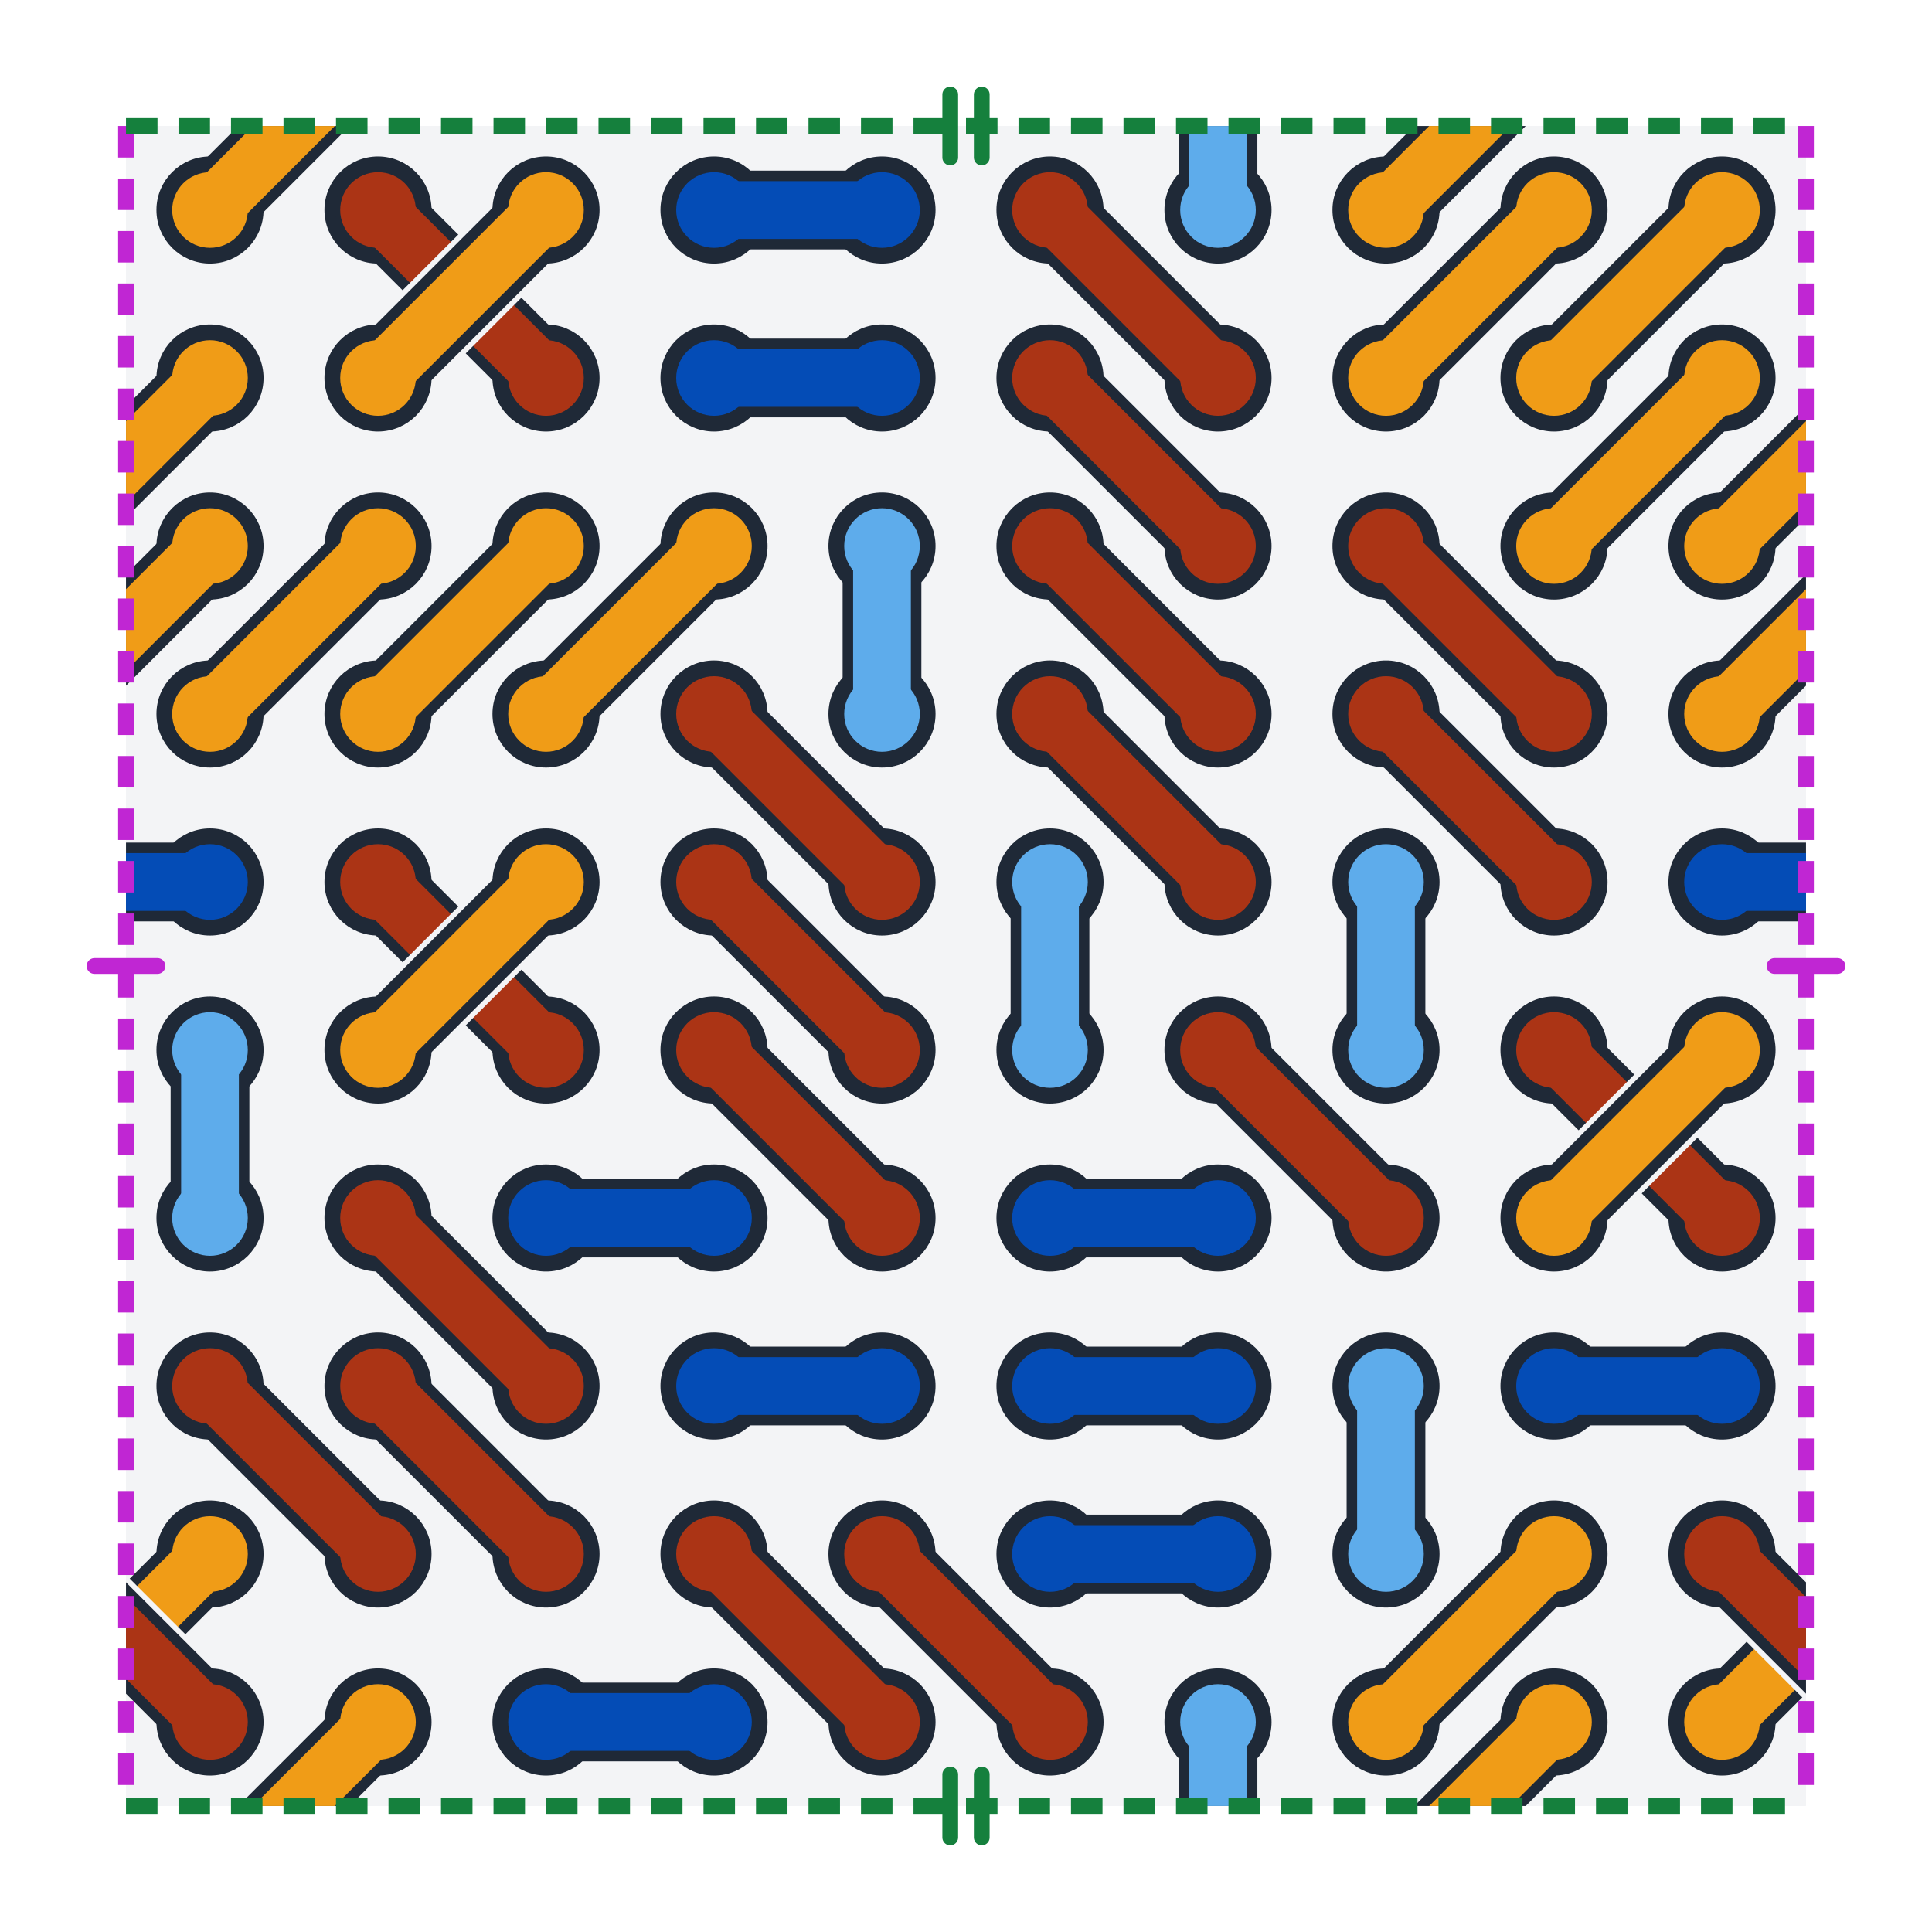
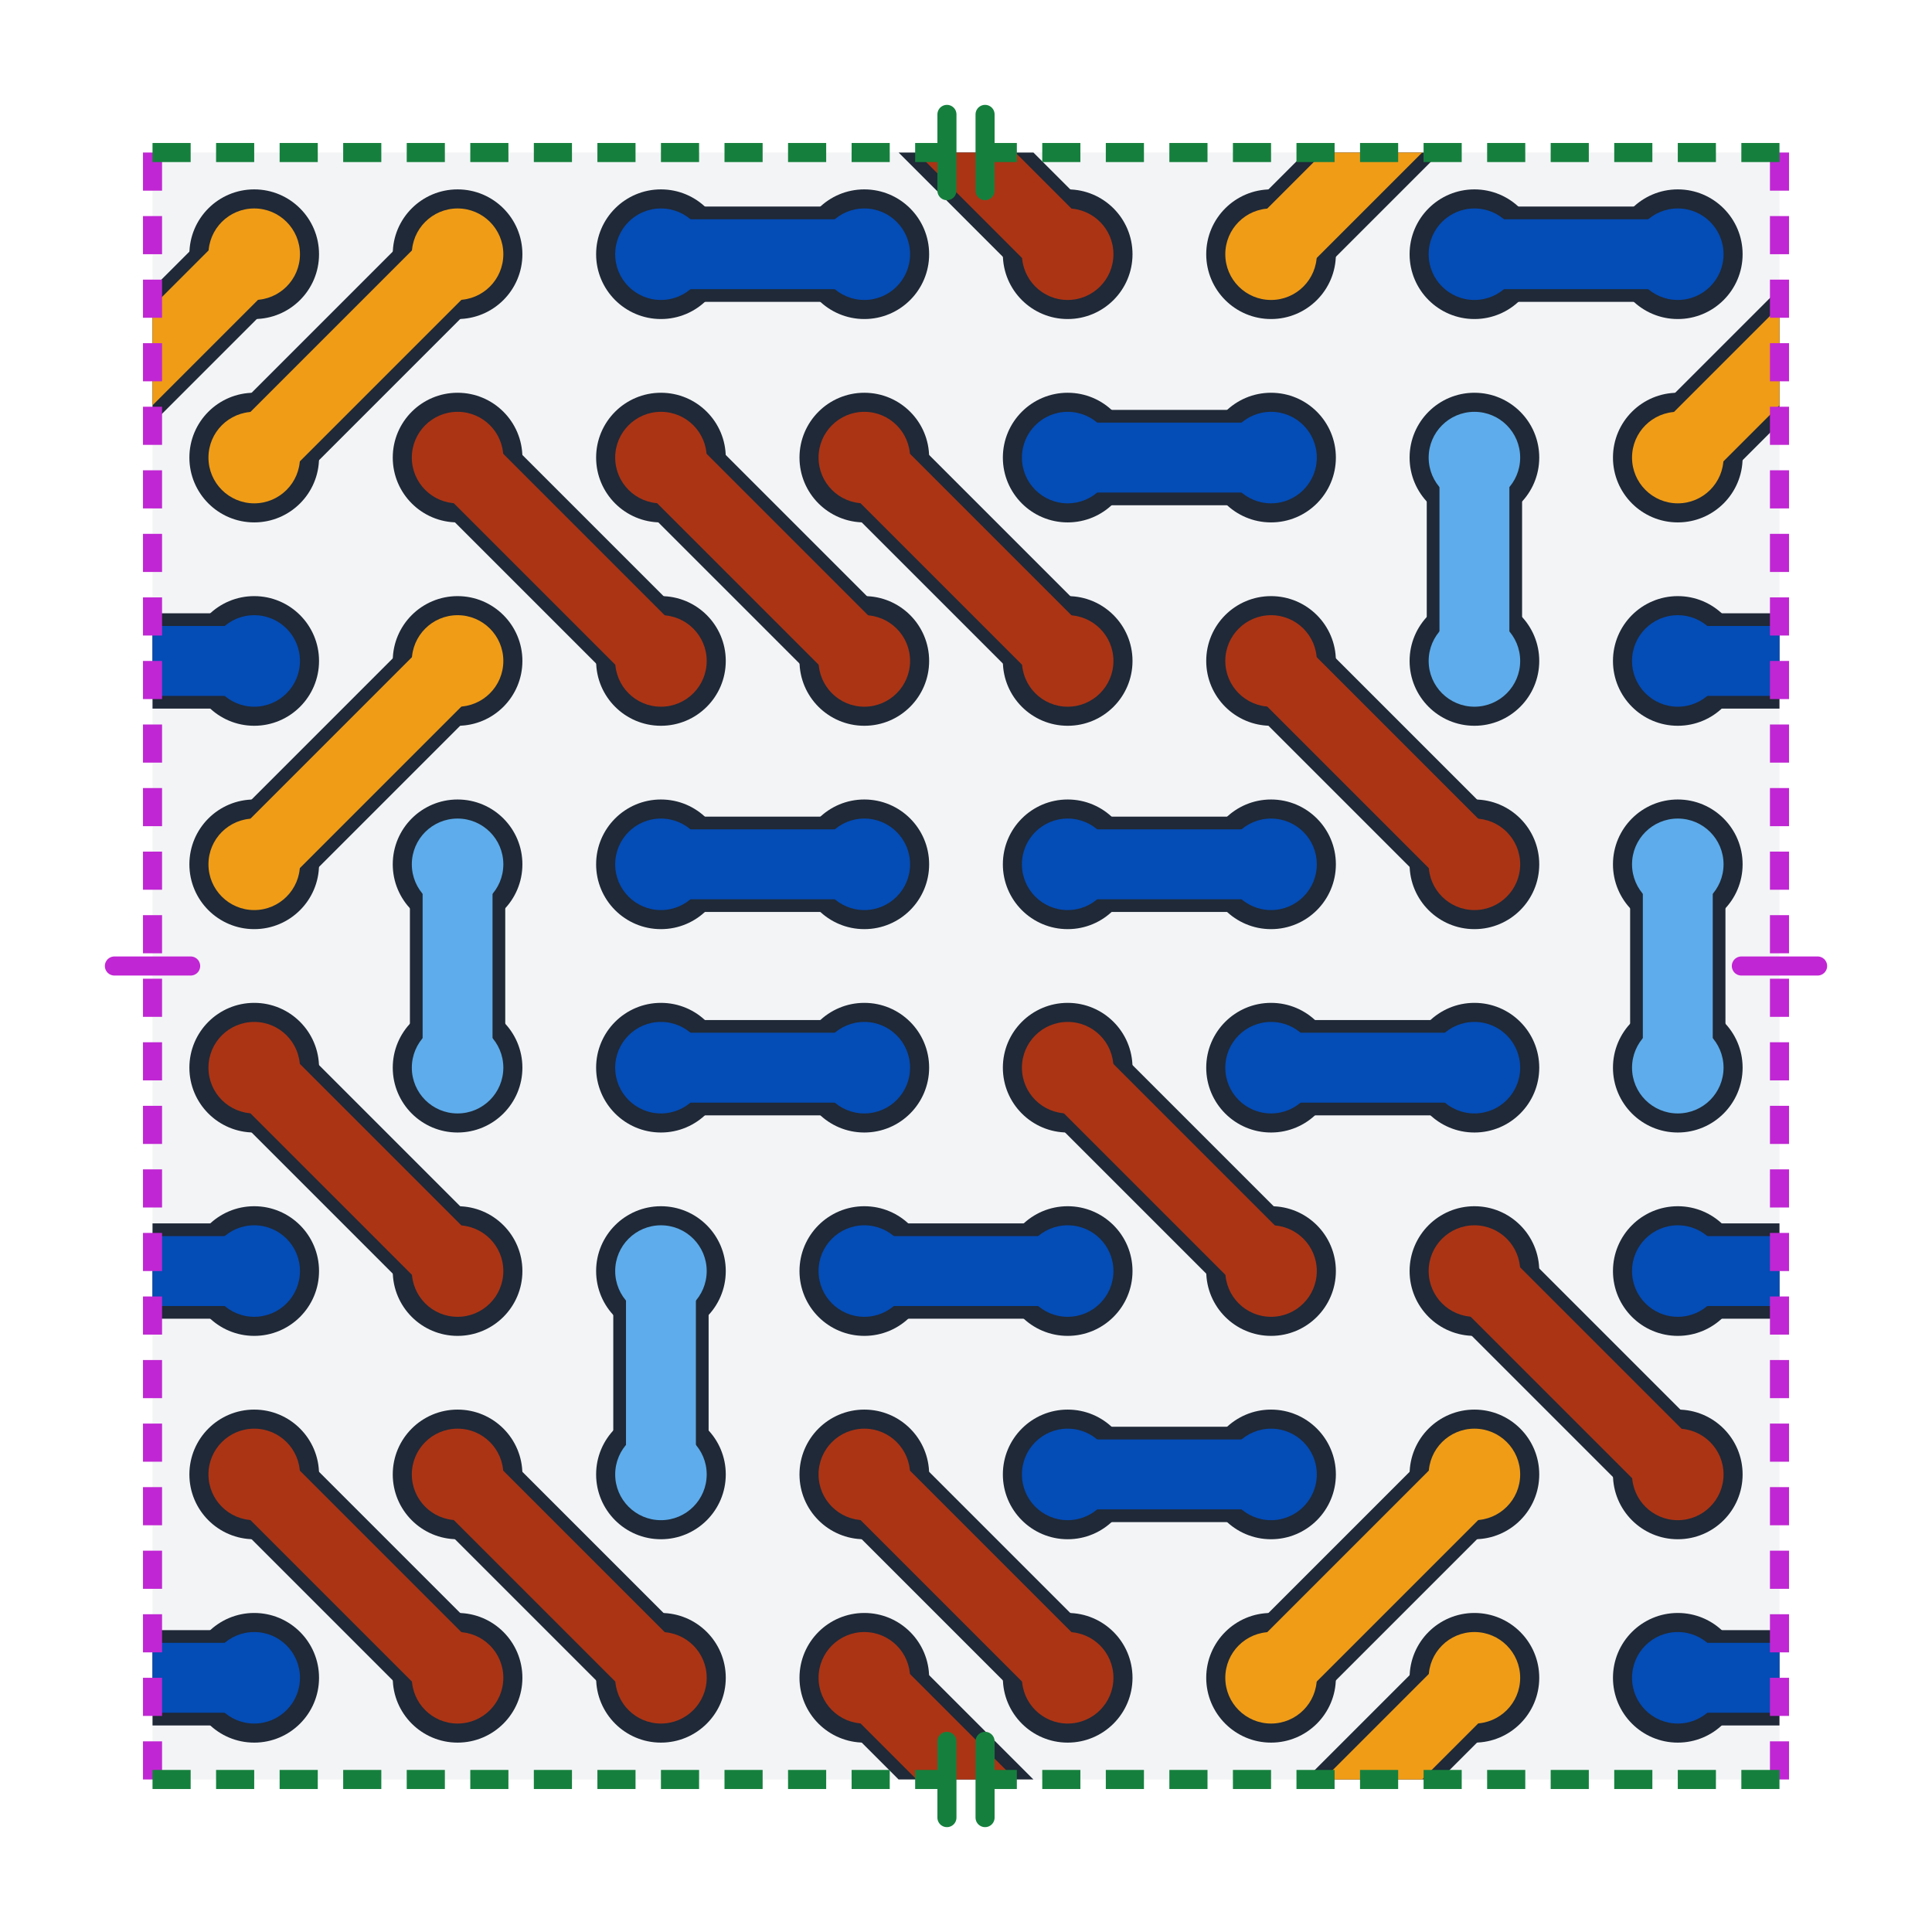
- <svg xmlns="http://www.w3.org/2000/svg" class="dimer" width="184" height="184" viewBox="0 0 184 184">
+ <svg xmlns="http://www.w3.org/2000/svg" class="dimer" width="152" height="152" viewBox="0 0 152 152">
  <style>.b{fill:#f3f4f6}text{font:11px monospace;fill:#4b5563;text-anchor:middle}.h,.v,.e{stroke-linecap:round}.e{fill:#1f2937;stroke:#1f2937}.h{fill:#044cb6;stroke:#044cb6}.v{fill:#5eaceb;stroke:#5eaceb}.o{stroke:none}.d,.a{stroke-linecap:round}.d{fill:#ab3415;stroke:#ab3415}.a{fill:#f09c17;stroke:#f09c17}.r{fill:none;stroke:#f3f4f6;stroke-linecap:round}.o{stroke:none}.s,.t{fill:none;stroke-width:1.5;stroke-dasharray:3 2}.m,.u{fill:none;stroke-width:1.5;stroke-linecap:round}.s,.m{stroke:#c026d3}.t,.u{stroke:#15803d}</style>
  <rect class="bg" width="100%" height="100%" fill="#fff" />
-   <rect class="b" x="12" y="12" width="160" height="160" />
-   <svg x="12" y="12" width="160" height="160" viewBox="12 12 160 160">
-     <path class="e" d="M68 20L84 20" stroke-width="7.5" />
+   <rect class="b" x="12" y="12" width="128" height="128" />
+   <svg x="12" y="12" width="128" height="128" viewBox="12 12 128 128">
+     <path class="e" d="M52 20L68 20" stroke-width="7.5" />
+     <circle class="e" cx="52" cy="20" r="4.6" />
    <circle class="e" cx="68" cy="20" r="4.6" />
-     <circle class="e" cx="84" cy="20" r="4.6" />
-     <path class="h" d="M68 20L84 20" stroke-width="5.5" />
+     <path class="h" d="M52 20L68 20" stroke-width="5.5" />
+     <circle class="h o" cx="52" cy="20" r="3.6" />
    <circle class="h o" cx="68" cy="20" r="3.6" />
-     <circle class="h o" cx="84" cy="20" r="3.6" />
-     <path class="e" d="M68 36L84 36" stroke-width="7.5" />
-     <circle class="e" cx="68" cy="36" r="4.6" />
+     <path class="e" d="M116 20L132 20" stroke-width="7.5" />
+     <circle class="e" cx="116" cy="20" r="4.6" />
+     <circle class="e" cx="132" cy="20" r="4.6" />
+     <path class="h" d="M116 20L132 20" stroke-width="5.5" />
+     <circle class="h o" cx="116" cy="20" r="3.6" />
+     <circle class="h o" cx="132" cy="20" r="3.6" />
+     <path class="e" d="M84 36L100 36" stroke-width="7.5" />
    <circle class="e" cx="84" cy="36" r="4.6" />
-     <path class="h" d="M68 36L84 36" stroke-width="5.5" />
-     <circle class="h o" cx="68" cy="36" r="3.6" />
+     <circle class="e" cx="100" cy="36" r="4.6" />
+     <path class="h" d="M84 36L100 36" stroke-width="5.5" />
    <circle class="h o" cx="84" cy="36" r="3.6" />
-     <path class="e" d="M84 52L84 68" stroke-width="7.5" />
-     <circle class="e" cx="84" cy="52" r="4.6" />
+     <circle class="h o" cx="100" cy="36" r="3.6" />
+     <path class="e" d="M116 36L116 52" stroke-width="7.5" />
+     <circle class="e" cx="116" cy="36" r="4.6" />
+     <circle class="e" cx="116" cy="52" r="4.6" />
+     <path class="v" d="M116 36L116 52" stroke-width="5.5" />
+     <circle class="v o" cx="116" cy="36" r="3.6" />
+     <circle class="v o" cx="116" cy="52" r="3.6" />
+     <path class="e" d="M132 52L148 52" stroke-width="7.5" />
+     <circle class="e" cx="132" cy="52" r="4.6" />
+     <circle class="e" cx="148" cy="52" r="4.6" />
+     <path class="h" d="M132 52L148 52" stroke-width="5.5" />
+     <circle class="h o" cx="132" cy="52" r="3.6" />
+     <circle class="h o" cx="148" cy="52" r="3.6" />
+     <path class="e" d="M4 52L20 52" stroke-width="7.5" />
+     <circle class="e" cx="4" cy="52" r="4.6" />
+     <circle class="e" cx="20" cy="52" r="4.6" />
+     <path class="h" d="M4 52L20 52" stroke-width="5.5" />
+     <circle class="h o" cx="4" cy="52" r="3.6" />
+     <circle class="h o" cx="20" cy="52" r="3.6" />
+     <path class="e" d="M36 68L36 84" stroke-width="7.5" />
+     <circle class="e" cx="36" cy="68" r="4.6" />
+     <circle class="e" cx="36" cy="84" r="4.6" />
+     <path class="v" d="M36 68L36 84" stroke-width="5.5" />
+     <circle class="v o" cx="36" cy="68" r="3.6" />
+     <circle class="v o" cx="36" cy="84" r="3.6" />
+     <path class="e" d="M52 68L68 68" stroke-width="7.5" />
+     <circle class="e" cx="52" cy="68" r="4.6" />
+     <circle class="e" cx="68" cy="68" r="4.6" />
+     <path class="h" d="M52 68L68 68" stroke-width="5.5" />
+     <circle class="h o" cx="52" cy="68" r="3.6" />
+     <circle class="h o" cx="68" cy="68" r="3.6" />
+     <path class="e" d="M84 68L100 68" stroke-width="7.5" />
    <circle class="e" cx="84" cy="68" r="4.6" />
-     <path class="v" d="M84 52L84 68" stroke-width="5.5" />
-     <circle class="v o" cx="84" cy="52" r="3.6" />
-     <circle class="v o" cx="84" cy="68" r="3.6" />
-     <path class="e" d="M164 84L180 84" stroke-width="7.5" />
-     <circle class="e" cx="164" cy="84" r="4.6" />
-     <circle class="e" cx="180" cy="84" r="4.6" />
-     <path class="h" d="M164 84L180 84" stroke-width="5.5" />
-     <circle class="h o" cx="164" cy="84" r="3.6" />
-     <circle class="h o" cx="180" cy="84" r="3.6" />
-     <path class="e" d="M4 84L20 84" stroke-width="7.5" />
-     <circle class="e" cx="4" cy="84" r="4.6" />
-     <circle class="e" cx="20" cy="84" r="4.6" />
-     <path class="h" d="M4 84L20 84" stroke-width="5.5" />
-     <circle class="h o" cx="4" cy="84" r="3.6" />
-     <circle class="h o" cx="20" cy="84" r="3.6" />
-     <path class="e" d="M100 84L100 100" stroke-width="7.5" />
+     <circle class="e" cx="100" cy="68" r="4.6" />
+     <path class="h" d="M84 68L100 68" stroke-width="5.5" />
+     <circle class="h o" cx="84" cy="68" r="3.6" />
+     <circle class="h o" cx="100" cy="68" r="3.6" />
+     <path class="e" d="M132 68L132 84" stroke-width="7.5" />
+     <circle class="e" cx="132" cy="68" r="4.6" />
+     <circle class="e" cx="132" cy="84" r="4.6" />
+     <path class="v" d="M132 68L132 84" stroke-width="5.5" />
+     <circle class="v o" cx="132" cy="68" r="3.6" />
+     <circle class="v o" cx="132" cy="84" r="3.6" />
+     <path class="e" d="M52 84L68 84" stroke-width="7.5" />
+     <circle class="e" cx="52" cy="84" r="4.6" />
+     <circle class="e" cx="68" cy="84" r="4.6" />
+     <path class="h" d="M52 84L68 84" stroke-width="5.5" />
+     <circle class="h o" cx="52" cy="84" r="3.6" />
+     <circle class="h o" cx="68" cy="84" r="3.6" />
+     <path class="e" d="M100 84L116 84" stroke-width="7.5" />
    <circle class="e" cx="100" cy="84" r="4.6" />
-     <circle class="e" cx="100" cy="100" r="4.6" />
-     <path class="v" d="M100 84L100 100" stroke-width="5.5" />
-     <circle class="v o" cx="100" cy="84" r="3.6" />
-     <circle class="v o" cx="100" cy="100" r="3.6" />
-     <path class="e" d="M132 84L132 100" stroke-width="7.5" />
-     <circle class="e" cx="132" cy="84" r="4.6" />
+     <circle class="e" cx="116" cy="84" r="4.6" />
+     <path class="h" d="M100 84L116 84" stroke-width="5.5" />
+     <circle class="h o" cx="100" cy="84" r="3.6" />
+     <circle class="h o" cx="116" cy="84" r="3.6" />
+     <path class="e" d="M132 100L148 100" stroke-width="7.5" />
    <circle class="e" cx="132" cy="100" r="4.6" />
-     <path class="v" d="M132 84L132 100" stroke-width="5.5" />
-     <circle class="v o" cx="132" cy="84" r="3.6" />
-     <circle class="v o" cx="132" cy="100" r="3.6" />
-     <path class="e" d="M20 100L20 116" stroke-width="7.5" />
+     <circle class="e" cx="148" cy="100" r="4.6" />
+     <path class="h" d="M132 100L148 100" stroke-width="5.5" />
+     <circle class="h o" cx="132" cy="100" r="3.6" />
+     <circle class="h o" cx="148" cy="100" r="3.6" />
+     <path class="e" d="M4 100L20 100" stroke-width="7.5" />
+     <circle class="e" cx="4" cy="100" r="4.6" />
    <circle class="e" cx="20" cy="100" r="4.6" />
-     <circle class="e" cx="20" cy="116" r="4.6" />
-     <path class="v" d="M20 100L20 116" stroke-width="5.5" />
-     <circle class="v o" cx="20" cy="100" r="3.6" />
-     <circle class="v o" cx="20" cy="116" r="3.6" />
-     <path class="e" d="M52 116L68 116" stroke-width="7.5" />
+     <path class="h" d="M4 100L20 100" stroke-width="5.5" />
+     <circle class="h o" cx="4" cy="100" r="3.6" />
+     <circle class="h o" cx="20" cy="100" r="3.6" />
+     <path class="e" d="M52 100L52 116" stroke-width="7.5" />
+     <circle class="e" cx="52" cy="100" r="4.6" />
    <circle class="e" cx="52" cy="116" r="4.6" />
-     <circle class="e" cx="68" cy="116" r="4.6" />
-     <path class="h" d="M52 116L68 116" stroke-width="5.5" />
-     <circle class="h o" cx="52" cy="116" r="3.6" />
-     <circle class="h o" cx="68" cy="116" r="3.6" />
-     <path class="e" d="M100 116L116 116" stroke-width="7.5" />
+     <path class="v" d="M52 100L52 116" stroke-width="5.5" />
+     <circle class="v o" cx="52" cy="100" r="3.6" />
+     <circle class="v o" cx="52" cy="116" r="3.6" />
+     <path class="e" d="M68 100L84 100" stroke-width="7.5" />
+     <circle class="e" cx="68" cy="100" r="4.6" />
+     <circle class="e" cx="84" cy="100" r="4.6" />
+     <path class="h" d="M68 100L84 100" stroke-width="5.5" />
+     <circle class="h o" cx="68" cy="100" r="3.6" />
+     <circle class="h o" cx="84" cy="100" r="3.6" />
+     <path class="e" d="M84 116L100 116" stroke-width="7.5" />
+     <circle class="e" cx="84" cy="116" r="4.6" />
    <circle class="e" cx="100" cy="116" r="4.6" />
-     <circle class="e" cx="116" cy="116" r="4.6" />
-     <path class="h" d="M100 116L116 116" stroke-width="5.5" />
+     <path class="h" d="M84 116L100 116" stroke-width="5.5" />
+     <circle class="h o" cx="84" cy="116" r="3.6" />
    <circle class="h o" cx="100" cy="116" r="3.6" />
-     <circle class="h o" cx="116" cy="116" r="3.6" />
-     <path class="e" d="M68 132L84 132" stroke-width="7.5" />
-     <circle class="e" cx="68" cy="132" r="4.6" />
-     <circle class="e" cx="84" cy="132" r="4.6" />
-     <path class="h" d="M68 132L84 132" stroke-width="5.5" />
-     <circle class="h o" cx="68" cy="132" r="3.6" />
-     <circle class="h o" cx="84" cy="132" r="3.6" />
-     <path class="e" d="M100 132L116 132" stroke-width="7.5" />
-     <circle class="e" cx="100" cy="132" r="4.6" />
-     <circle class="e" cx="116" cy="132" r="4.6" />
-     <path class="h" d="M100 132L116 132" stroke-width="5.5" />
-     <circle class="h o" cx="100" cy="132" r="3.6" />
-     <circle class="h o" cx="116" cy="132" r="3.6" />
-     <path class="e" d="M132 132L132 148" stroke-width="7.5" />
+     <path class="e" d="M132 132L148 132" stroke-width="7.5" />
    <circle class="e" cx="132" cy="132" r="4.6" />
-     <circle class="e" cx="132" cy="148" r="4.6" />
-     <path class="v" d="M132 132L132 148" stroke-width="5.5" />
-     <circle class="v o" cx="132" cy="132" r="3.6" />
-     <circle class="v o" cx="132" cy="148" r="3.6" />
-     <path class="e" d="M148 132L164 132" stroke-width="7.5" />
    <circle class="e" cx="148" cy="132" r="4.6" />
-     <circle class="e" cx="164" cy="132" r="4.6" />
-     <path class="h" d="M148 132L164 132" stroke-width="5.5" />
+     <path class="h" d="M132 132L148 132" stroke-width="5.5" />
+     <circle class="h o" cx="132" cy="132" r="3.6" />
    <circle class="h o" cx="148" cy="132" r="3.6" />
-     <circle class="h o" cx="164" cy="132" r="3.6" />
-     <path class="e" d="M100 148L116 148" stroke-width="7.5" />
-     <circle class="e" cx="100" cy="148" r="4.6" />
-     <circle class="e" cx="116" cy="148" r="4.6" />
-     <path class="h" d="M100 148L116 148" stroke-width="5.5" />
-     <circle class="h o" cx="100" cy="148" r="3.6" />
-     <circle class="h o" cx="116" cy="148" r="3.6" />
-     <path class="e" d="M52 164L68 164" stroke-width="7.5" />
-     <circle class="e" cx="52" cy="164" r="4.6" />
-     <circle class="e" cx="68" cy="164" r="4.6" />
-     <path class="h" d="M52 164L68 164" stroke-width="5.5" />
-     <circle class="h o" cx="52" cy="164" r="3.6" />
-     <circle class="h o" cx="68" cy="164" r="3.6" />
-     <path class="e" d="M116 164L116 180" stroke-width="7.5" />
-     <circle class="e" cx="116" cy="164" r="4.6" />
-     <circle class="e" cx="116" cy="180" r="4.6" />
-     <path class="v" d="M116 164L116 180" stroke-width="5.5" />
-     <circle class="v o" cx="116" cy="164" r="3.6" />
-     <circle class="v o" cx="116" cy="180" r="3.6" />
-     <path class="e" d="M116 4L116 20" stroke-width="7.5" />
-     <circle class="e" cx="116" cy="4" r="4.6" />
-     <circle class="e" cx="116" cy="20" r="4.6" />
-     <path class="v" d="M116 4L116 20" stroke-width="5.5" />
-     <circle class="v o" cx="116" cy="4" r="3.6" />
-     <circle class="v o" cx="116" cy="20" r="3.6" />
-     <path class="r" d="M36 20L52 36" stroke-width="8.5" />
-     <path class="e" d="M36 20L52 36" stroke-width="7.5" />
-     <circle class="e" cx="36" cy="20" r="4.6" />
-     <circle class="e" cx="52" cy="36" r="4.6" />
-     <path class="d" d="M36 20L52 36" stroke-width="5.5" />
-     <circle class="d o" cx="36" cy="20" r="3.6" />
-     <circle class="d o" cx="52" cy="36" r="3.6" />
-     <path class="r" d="M52 20L36 36" stroke-width="8.5" />
-     <path class="e" d="M52 20L36 36" stroke-width="7.5" />
-     <circle class="e" cx="52" cy="20" r="4.6" />
-     <circle class="e" cx="36" cy="36" r="4.6" />
-     <path class="a" d="M52 20L36 36" stroke-width="5.5" />
-     <circle class="a o" cx="52" cy="20" r="3.6" />
-     <circle class="a o" cx="36" cy="36" r="3.6" />
-     <path class="r" d="M100 20L116 36" stroke-width="8.5" />
-     <path class="e" d="M100 20L116 36" stroke-width="7.5" />
-     <circle class="e" cx="100" cy="20" r="4.6" />
-     <circle class="e" cx="116" cy="36" r="4.6" />
-     <path class="d" d="M100 20L116 36" stroke-width="5.5" />
-     <circle class="d o" cx="100" cy="20" r="3.6" />
-     <circle class="d o" cx="116" cy="36" r="3.6" />
+     <path class="e" d="M4 132L20 132" stroke-width="7.5" />
+     <circle class="e" cx="4" cy="132" r="4.6" />
+     <circle class="e" cx="20" cy="132" r="4.6" />
+     <path class="h" d="M4 132L20 132" stroke-width="5.5" />
+     <circle class="h o" cx="4" cy="132" r="3.6" />
+     <circle class="h o" cx="20" cy="132" r="3.6" />
+     <path class="r" d="M20 20L4 36" stroke-width="8.5" />
+     <path class="e" d="M20 20L4 36" stroke-width="7.5" />
+     <circle class="e" cx="20" cy="20" r="4.6" />
+     <circle class="e" cx="4" cy="36" r="4.6" />
+     <path class="a" d="M20 20L4 36" stroke-width="5.5" />
+     <circle class="a o" cx="20" cy="20" r="3.6" />
+     <circle class="a o" cx="4" cy="36" r="3.6" />
    <path class="r" d="M148 20L132 36" stroke-width="8.5" />
    <path class="e" d="M148 20L132 36" stroke-width="7.5" />
    <circle class="e" cx="148" cy="20" r="4.6" />
    <circle class="e" cx="132" cy="36" r="4.6" />
    <path class="a" d="M148 20L132 36" stroke-width="5.5" />
    <circle class="a o" cx="148" cy="20" r="3.6" />
    <circle class="a o" cx="132" cy="36" r="3.6" />
-     <path class="r" d="M164 20L148 36" stroke-width="8.5" />
-     <path class="e" d="M164 20L148 36" stroke-width="7.5" />
-     <circle class="e" cx="164" cy="20" r="4.6" />
-     <circle class="e" cx="148" cy="36" r="4.6" />
-     <path class="a" d="M164 20L148 36" stroke-width="5.5" />
-     <circle class="a o" cx="164" cy="20" r="3.6" />
-     <circle class="a o" cx="148" cy="36" r="3.6" />
-     <path class="r" d="M20 36L4 52" stroke-width="8.5" />
-     <path class="e" d="M20 36L4 52" stroke-width="7.5" />
+     <path class="r" d="M36 20L20 36" stroke-width="8.5" />
+     <path class="e" d="M36 20L20 36" stroke-width="7.5" />
+     <circle class="e" cx="36" cy="20" r="4.6" />
    <circle class="e" cx="20" cy="36" r="4.6" />
-     <circle class="e" cx="4" cy="52" r="4.6" />
-     <path class="a" d="M20 36L4 52" stroke-width="5.5" />
+     <path class="a" d="M36 20L20 36" stroke-width="5.5" />
+     <circle class="a o" cx="36" cy="20" r="3.6" />
    <circle class="a o" cx="20" cy="36" r="3.6" />
-     <circle class="a o" cx="4" cy="52" r="3.6" />
-     <path class="r" d="M180 36L164 52" stroke-width="8.5" />
-     <path class="e" d="M180 36L164 52" stroke-width="7.5" />
-     <circle class="e" cx="180" cy="36" r="4.6" />
-     <circle class="e" cx="164" cy="52" r="4.6" />
-     <path class="a" d="M180 36L164 52" stroke-width="5.5" />
-     <circle class="a o" cx="180" cy="36" r="3.6" />
-     <circle class="a o" cx="164" cy="52" r="3.6" />
-     <path class="r" d="M100 36L116 52" stroke-width="8.5" />
-     <path class="e" d="M100 36L116 52" stroke-width="7.5" />
-     <circle class="e" cx="100" cy="36" r="4.6" />
-     <circle class="e" cx="116" cy="52" r="4.6" />
-     <path class="d" d="M100 36L116 52" stroke-width="5.5" />
-     <circle class="d o" cx="100" cy="36" r="3.6" />
-     <circle class="d o" cx="116" cy="52" r="3.6" />
-     <path class="r" d="M164 36L148 52" stroke-width="8.5" />
-     <path class="e" d="M164 36L148 52" stroke-width="7.5" />
-     <circle class="e" cx="164" cy="36" r="4.6" />
-     <circle class="e" cx="148" cy="52" r="4.6" />
-     <path class="a" d="M164 36L148 52" stroke-width="5.5" />
-     <circle class="a o" cx="164" cy="36" r="3.6" />
-     <circle class="a o" cx="148" cy="52" r="3.6" />
-     <path class="r" d="M20 52L4 68" stroke-width="8.5" />
-     <path class="e" d="M20 52L4 68" stroke-width="7.5" />
-     <circle class="e" cx="20" cy="52" r="4.6" />
-     <circle class="e" cx="4" cy="68" r="4.6" />
-     <path class="a" d="M20 52L4 68" stroke-width="5.5" />
-     <circle class="a o" cx="20" cy="52" r="3.6" />
-     <circle class="a o" cx="4" cy="68" r="3.6" />
-     <path class="r" d="M180 52L164 68" stroke-width="8.5" />
-     <path class="e" d="M180 52L164 68" stroke-width="7.5" />
-     <circle class="e" cx="180" cy="52" r="4.6" />
-     <circle class="e" cx="164" cy="68" r="4.6" />
-     <path class="a" d="M180 52L164 68" stroke-width="5.5" />
-     <circle class="a o" cx="180" cy="52" r="3.6" />
-     <circle class="a o" cx="164" cy="68" r="3.6" />
+     <path class="r" d="M36 36L52 52" stroke-width="8.5" />
+     <path class="e" d="M36 36L52 52" stroke-width="7.5" />
+     <circle class="e" cx="36" cy="36" r="4.6" />
+     <circle class="e" cx="52" cy="52" r="4.6" />
+     <path class="d" d="M36 36L52 52" stroke-width="5.5" />
+     <circle class="d o" cx="36" cy="36" r="3.6" />
+     <circle class="d o" cx="52" cy="52" r="3.6" />
+     <path class="r" d="M52 36L68 52" stroke-width="8.5" />
+     <path class="e" d="M52 36L68 52" stroke-width="7.5" />
+     <circle class="e" cx="52" cy="36" r="4.6" />
+     <circle class="e" cx="68" cy="52" r="4.6" />
+     <path class="d" d="M52 36L68 52" stroke-width="5.5" />
+     <circle class="d o" cx="52" cy="36" r="3.6" />
+     <circle class="d o" cx="68" cy="52" r="3.6" />
+     <path class="r" d="M68 36L84 52" stroke-width="8.5" />
+     <path class="e" d="M68 36L84 52" stroke-width="7.5" />
+     <circle class="e" cx="68" cy="36" r="4.6" />
+     <circle class="e" cx="84" cy="52" r="4.6" />
+     <path class="d" d="M68 36L84 52" stroke-width="5.5" />
+     <circle class="d o" cx="68" cy="36" r="3.6" />
+     <circle class="d o" cx="84" cy="52" r="3.6" />
    <path class="r" d="M36 52L20 68" stroke-width="8.5" />
    <path class="e" d="M36 52L20 68" stroke-width="7.5" />
    <circle class="e" cx="36" cy="52" r="4.6" />
    <circle class="e" cx="20" cy="68" r="4.6" />
    <path class="a" d="M36 52L20 68" stroke-width="5.5" />
    <circle class="a o" cx="36" cy="52" r="3.6" />
    <circle class="a o" cx="20" cy="68" r="3.6" />
-     <path class="r" d="M52 52L36 68" stroke-width="8.5" />
-     <path class="e" d="M52 52L36 68" stroke-width="7.5" />
-     <circle class="e" cx="52" cy="52" r="4.6" />
-     <circle class="e" cx="36" cy="68" r="4.6" />
-     <path class="a" d="M52 52L36 68" stroke-width="5.5" />
-     <circle class="a o" cx="52" cy="52" r="3.6" />
-     <circle class="a o" cx="36" cy="68" r="3.6" />
-     <path class="r" d="M68 52L52 68" stroke-width="8.5" />
-     <path class="e" d="M68 52L52 68" stroke-width="7.5" />
-     <circle class="e" cx="68" cy="52" r="4.6" />
-     <circle class="e" cx="52" cy="68" r="4.6" />
-     <path class="a" d="M68 52L52 68" stroke-width="5.5" />
-     <circle class="a o" cx="68" cy="52" r="3.6" />
-     <circle class="a o" cx="52" cy="68" r="3.6" />
    <path class="r" d="M100 52L116 68" stroke-width="8.5" />
    <path class="e" d="M100 52L116 68" stroke-width="7.5" />
    <circle class="e" cx="100" cy="52" r="4.6" />
    <circle class="e" cx="116" cy="68" r="4.6" />
    <path class="d" d="M100 52L116 68" stroke-width="5.5" />
    <circle class="d o" cx="100" cy="52" r="3.6" />
    <circle class="d o" cx="116" cy="68" r="3.6" />
-     <path class="r" d="M132 52L148 68" stroke-width="8.5" />
-     <path class="e" d="M132 52L148 68" stroke-width="7.5" />
-     <circle class="e" cx="132" cy="52" r="4.6" />
-     <circle class="e" cx="148" cy="68" r="4.6" />
-     <path class="d" d="M132 52L148 68" stroke-width="5.5" />
-     <circle class="d o" cx="132" cy="52" r="3.6" />
-     <circle class="d o" cx="148" cy="68" r="3.6" />
-     <path class="r" d="M68 68L84 84" stroke-width="8.5" />
-     <path class="e" d="M68 68L84 84" stroke-width="7.5" />
-     <circle class="e" cx="68" cy="68" r="4.6" />
+     <path class="r" d="M20 84L36 100" stroke-width="8.5" />
+     <path class="e" d="M20 84L36 100" stroke-width="7.5" />
+     <circle class="e" cx="20" cy="84" r="4.6" />
+     <circle class="e" cx="36" cy="100" r="4.6" />
+     <path class="d" d="M20 84L36 100" stroke-width="5.5" />
+     <circle class="d o" cx="20" cy="84" r="3.6" />
+     <circle class="d o" cx="36" cy="100" r="3.6" />
+     <path class="r" d="M84 84L100 100" stroke-width="8.5" />
+     <path class="e" d="M84 84L100 100" stroke-width="7.5" />
    <circle class="e" cx="84" cy="84" r="4.6" />
-     <path class="d" d="M68 68L84 84" stroke-width="5.5" />
-     <circle class="d o" cx="68" cy="68" r="3.6" />
+     <circle class="e" cx="100" cy="100" r="4.6" />
+     <path class="d" d="M84 84L100 100" stroke-width="5.5" />
    <circle class="d o" cx="84" cy="84" r="3.6" />
-     <path class="r" d="M100 68L116 84" stroke-width="8.5" />
-     <path class="e" d="M100 68L116 84" stroke-width="7.5" />
-     <circle class="e" cx="100" cy="68" r="4.6" />
-     <circle class="e" cx="116" cy="84" r="4.6" />
-     <path class="d" d="M100 68L116 84" stroke-width="5.5" />
-     <circle class="d o" cx="100" cy="68" r="3.6" />
-     <circle class="d o" cx="116" cy="84" r="3.6" />
-     <path class="r" d="M132 68L148 84" stroke-width="8.5" />
-     <path class="e" d="M132 68L148 84" stroke-width="7.5" />
-     <circle class="e" cx="132" cy="68" r="4.6" />
-     <circle class="e" cx="148" cy="84" r="4.6" />
-     <path class="d" d="M132 68L148 84" stroke-width="5.5" />
-     <circle class="d o" cx="132" cy="68" r="3.6" />
-     <circle class="d o" cx="148" cy="84" r="3.6" />
-     <path class="r" d="M36 84L52 100" stroke-width="8.5" />
-     <path class="e" d="M36 84L52 100" stroke-width="7.5" />
-     <circle class="e" cx="36" cy="84" r="4.6" />
-     <circle class="e" cx="52" cy="100" r="4.6" />
-     <path class="d" d="M36 84L52 100" stroke-width="5.5" />
-     <circle class="d o" cx="36" cy="84" r="3.6" />
-     <circle class="d o" cx="52" cy="100" r="3.6" />
-     <path class="r" d="M52 84L36 100" stroke-width="8.5" />
-     <path class="e" d="M52 84L36 100" stroke-width="7.5" />
-     <circle class="e" cx="52" cy="84" r="4.6" />
-     <circle class="e" cx="36" cy="100" r="4.6" />
-     <path class="a" d="M52 84L36 100" stroke-width="5.5" />
-     <circle class="a o" cx="52" cy="84" r="3.6" />
-     <circle class="a o" cx="36" cy="100" r="3.6" />
-     <path class="r" d="M68 84L84 100" stroke-width="8.5" />
-     <path class="e" d="M68 84L84 100" stroke-width="7.5" />
-     <circle class="e" cx="68" cy="84" r="4.6" />
-     <circle class="e" cx="84" cy="100" r="4.6" />
-     <path class="d" d="M68 84L84 100" stroke-width="5.5" />
-     <circle class="d o" cx="68" cy="84" r="3.6" />
-     <circle class="d o" cx="84" cy="100" r="3.6" />
-     <path class="r" d="M68 100L84 116" stroke-width="8.5" />
-     <path class="e" d="M68 100L84 116" stroke-width="7.5" />
-     <circle class="e" cx="68" cy="100" r="4.6" />
-     <circle class="e" cx="84" cy="116" r="4.6" />
-     <path class="d" d="M68 100L84 116" stroke-width="5.5" />
-     <circle class="d o" cx="68" cy="100" r="3.6" />
-     <circle class="d o" cx="84" cy="116" r="3.6" />
+     <circle class="d o" cx="100" cy="100" r="3.6" />
    <path class="r" d="M116 100L132 116" stroke-width="8.5" />
    <path class="e" d="M116 100L132 116" stroke-width="7.5" />
    <circle class="e" cx="116" cy="100" r="4.6" />
    <circle class="e" cx="132" cy="116" r="4.6" />
    <path class="d" d="M116 100L132 116" stroke-width="5.5" />
    <circle class="d o" cx="116" cy="100" r="3.6" />
    <circle class="d o" cx="132" cy="116" r="3.6" />
-     <path class="r" d="M148 100L164 116" stroke-width="8.5" />
-     <path class="e" d="M148 100L164 116" stroke-width="7.5" />
-     <circle class="e" cx="148" cy="100" r="4.6" />
-     <circle class="e" cx="164" cy="116" r="4.6" />
-     <path class="d" d="M148 100L164 116" stroke-width="5.5" />
-     <circle class="d o" cx="148" cy="100" r="3.6" />
-     <circle class="d o" cx="164" cy="116" r="3.6" />
-     <path class="r" d="M164 100L148 116" stroke-width="8.5" />
-     <path class="e" d="M164 100L148 116" stroke-width="7.5" />
-     <circle class="e" cx="164" cy="100" r="4.6" />
-     <circle class="e" cx="148" cy="116" r="4.6" />
-     <path class="a" d="M164 100L148 116" stroke-width="5.5" />
-     <circle class="a o" cx="164" cy="100" r="3.6" />
-     <circle class="a o" cx="148" cy="116" r="3.6" />
+     <path class="r" d="M20 116L36 132" stroke-width="8.5" />
+     <path class="e" d="M20 116L36 132" stroke-width="7.5" />
+     <circle class="e" cx="20" cy="116" r="4.6" />
+     <circle class="e" cx="36" cy="132" r="4.6" />
+     <path class="d" d="M20 116L36 132" stroke-width="5.5" />
+     <circle class="d o" cx="20" cy="116" r="3.6" />
+     <circle class="d o" cx="36" cy="132" r="3.6" />
    <path class="r" d="M36 116L52 132" stroke-width="8.5" />
    <path class="e" d="M36 116L52 132" stroke-width="7.5" />
    <circle class="e" cx="36" cy="116" r="4.6" />
    <circle class="e" cx="52" cy="132" r="4.6" />
    <path class="d" d="M36 116L52 132" stroke-width="5.5" />
    <circle class="d o" cx="36" cy="116" r="3.6" />
    <circle class="d o" cx="52" cy="132" r="3.6" />
-     <path class="r" d="M20 132L36 148" stroke-width="8.5" />
-     <path class="e" d="M20 132L36 148" stroke-width="7.5" />
-     <circle class="e" cx="20" cy="132" r="4.6" />
-     <circle class="e" cx="36" cy="148" r="4.6" />
-     <path class="d" d="M20 132L36 148" stroke-width="5.5" />
-     <circle class="d o" cx="20" cy="132" r="3.6" />
-     <circle class="d o" cx="36" cy="148" r="3.6" />
-     <path class="r" d="M36 132L52 148" stroke-width="8.5" />
-     <path class="e" d="M36 132L52 148" stroke-width="7.5" />
-     <circle class="e" cx="36" cy="132" r="4.6" />
-     <circle class="e" cx="52" cy="148" r="4.6" />
-     <path class="d" d="M36 132L52 148" stroke-width="5.5" />
-     <circle class="d o" cx="36" cy="132" r="3.6" />
-     <circle class="d o" cx="52" cy="148" r="3.6" />
-     <path class="r" d="M20 148L4 164" stroke-width="8.5" />
-     <path class="e" d="M20 148L4 164" stroke-width="7.5" />
-     <circle class="e" cx="20" cy="148" r="4.6" />
-     <circle class="e" cx="4" cy="164" r="4.6" />
-     <path class="a" d="M20 148L4 164" stroke-width="5.5" />
-     <circle class="a o" cx="20" cy="148" r="3.6" />
-     <circle class="a o" cx="4" cy="164" r="3.6" />
-     <path class="r" d="M180 148L164 164" stroke-width="8.5" />
-     <path class="e" d="M180 148L164 164" stroke-width="7.5" />
-     <circle class="e" cx="180" cy="148" r="4.6" />
-     <circle class="e" cx="164" cy="164" r="4.6" />
-     <path class="a" d="M180 148L164 164" stroke-width="5.5" />
-     <circle class="a o" cx="180" cy="148" r="3.6" />
-     <circle class="a o" cx="164" cy="164" r="3.6" />
-     <path class="r" d="M68 148L84 164" stroke-width="8.5" />
-     <path class="e" d="M68 148L84 164" stroke-width="7.5" />
-     <circle class="e" cx="68" cy="148" r="4.6" />
-     <circle class="e" cx="84" cy="164" r="4.6" />
-     <path class="d" d="M68 148L84 164" stroke-width="5.5" />
-     <circle class="d o" cx="68" cy="148" r="3.6" />
-     <circle class="d o" cx="84" cy="164" r="3.6" />
-     <path class="r" d="M84 148L100 164" stroke-width="8.5" />
-     <path class="e" d="M84 148L100 164" stroke-width="7.5" />
+     <path class="r" d="M68 116L84 132" stroke-width="8.5" />
+     <path class="e" d="M68 116L84 132" stroke-width="7.5" />
+     <circle class="e" cx="68" cy="116" r="4.6" />
+     <circle class="e" cx="84" cy="132" r="4.6" />
+     <path class="d" d="M68 116L84 132" stroke-width="5.5" />
+     <circle class="d o" cx="68" cy="116" r="3.6" />
+     <circle class="d o" cx="84" cy="132" r="3.6" />
+     <path class="r" d="M116 116L100 132" stroke-width="8.5" />
+     <path class="e" d="M116 116L100 132" stroke-width="7.5" />
+     <circle class="e" cx="116" cy="116" r="4.6" />
+     <circle class="e" cx="100" cy="132" r="4.6" />
+     <path class="a" d="M116 116L100 132" stroke-width="5.5" />
+     <circle class="a o" cx="116" cy="116" r="3.6" />
+     <circle class="a o" cx="100" cy="132" r="3.6" />
+     <path class="r" d="M68 132L84 148" stroke-width="8.5" />
+     <path class="e" d="M68 132L84 148" stroke-width="7.5" />
+     <circle class="e" cx="68" cy="132" r="4.6" />
    <circle class="e" cx="84" cy="148" r="4.6" />
-     <circle class="e" cx="100" cy="164" r="4.6" />
-     <path class="d" d="M84 148L100 164" stroke-width="5.5" />
+     <path class="d" d="M68 132L84 148" stroke-width="5.5" />
+     <circle class="d o" cx="68" cy="132" r="3.6" />
    <circle class="d o" cx="84" cy="148" r="3.6" />
-     <circle class="d o" cx="100" cy="164" r="3.6" />
-     <path class="r" d="M148 148L132 164" stroke-width="8.5" />
-     <path class="e" d="M148 148L132 164" stroke-width="7.5" />
-     <circle class="e" cx="148" cy="148" r="4.6" />
-     <circle class="e" cx="132" cy="164" r="4.6" />
-     <path class="a" d="M148 148L132 164" stroke-width="5.5" />
-     <circle class="a o" cx="148" cy="148" r="3.6" />
-     <circle class="a o" cx="132" cy="164" r="3.6" />
-     <path class="r" d="M164 148L180 164" stroke-width="8.5" />
-     <path class="e" d="M164 148L180 164" stroke-width="7.5" />
-     <circle class="e" cx="164" cy="148" r="4.6" />
-     <circle class="e" cx="180" cy="164" r="4.6" />
-     <path class="d" d="M164 148L180 164" stroke-width="5.5" />
-     <circle class="d o" cx="164" cy="148" r="3.6" />
-     <circle class="d o" cx="180" cy="164" r="3.6" />
-     <path class="r" d="M4 148L20 164" stroke-width="8.5" />
-     <path class="e" d="M4 148L20 164" stroke-width="7.5" />
-     <circle class="e" cx="4" cy="148" r="4.6" />
-     <circle class="e" cx="20" cy="164" r="4.6" />
-     <path class="d" d="M4 148L20 164" stroke-width="5.5" />
-     <circle class="d o" cx="4" cy="148" r="3.6" />
-     <circle class="d o" cx="20" cy="164" r="3.6" />
-     <path class="r" d="M36 164L20 180" stroke-width="8.5" />
-     <path class="e" d="M36 164L20 180" stroke-width="7.5" />
-     <circle class="e" cx="36" cy="164" r="4.6" />
-     <circle class="e" cx="20" cy="180" r="4.6" />
-     <path class="a" d="M36 164L20 180" stroke-width="5.5" />
-     <circle class="a o" cx="36" cy="164" r="3.6" />
-     <circle class="a o" cx="20" cy="180" r="3.6" />
-     <path class="r" d="M36 4L20 20" stroke-width="8.5" />
-     <path class="e" d="M36 4L20 20" stroke-width="7.5" />
-     <circle class="e" cx="36" cy="4" r="4.6" />
-     <circle class="e" cx="20" cy="20" r="4.6" />
-     <path class="a" d="M36 4L20 20" stroke-width="5.5" />
-     <circle class="a o" cx="36" cy="4" r="3.6" />
-     <circle class="a o" cx="20" cy="20" r="3.6" />
-     <path class="r" d="M148 164L132 180" stroke-width="8.5" />
-     <path class="e" d="M148 164L132 180" stroke-width="7.5" />
-     <circle class="e" cx="148" cy="164" r="4.6" />
-     <circle class="e" cx="132" cy="180" r="4.6" />
-     <path class="a" d="M148 164L132 180" stroke-width="5.5" />
-     <circle class="a o" cx="148" cy="164" r="3.6" />
-     <circle class="a o" cx="132" cy="180" r="3.6" />
-     <path class="r" d="M148 4L132 20" stroke-width="8.5" />
-     <path class="e" d="M148 4L132 20" stroke-width="7.5" />
-     <circle class="e" cx="148" cy="4" r="4.6" />
-     <circle class="e" cx="132" cy="20" r="4.6" />
-     <path class="a" d="M148 4L132 20" stroke-width="5.5" />
-     <circle class="a o" cx="148" cy="4" r="3.6" />
-     <circle class="a o" cx="132" cy="20" r="3.6" />
+     <path class="r" d="M68 4L84 20" stroke-width="8.5" />
+     <path class="e" d="M68 4L84 20" stroke-width="7.5" />
+     <circle class="e" cx="68" cy="4" r="4.6" />
+     <circle class="e" cx="84" cy="20" r="4.6" />
+     <path class="d" d="M68 4L84 20" stroke-width="5.5" />
+     <circle class="d o" cx="68" cy="4" r="3.6" />
+     <circle class="d o" cx="84" cy="20" r="3.6" />
+     <path class="r" d="M116 132L100 148" stroke-width="8.5" />
+     <path class="e" d="M116 132L100 148" stroke-width="7.5" />
+     <circle class="e" cx="116" cy="132" r="4.6" />
+     <circle class="e" cx="100" cy="148" r="4.6" />
+     <path class="a" d="M116 132L100 148" stroke-width="5.5" />
+     <circle class="a o" cx="116" cy="132" r="3.6" />
+     <circle class="a o" cx="100" cy="148" r="3.6" />
+     <path class="r" d="M116 4L100 20" stroke-width="8.5" />
+     <path class="e" d="M116 4L100 20" stroke-width="7.5" />
+     <circle class="e" cx="116" cy="4" r="4.6" />
+     <circle class="e" cx="100" cy="20" r="4.6" />
+     <path class="a" d="M116 4L100 20" stroke-width="5.5" />
+     <circle class="a o" cx="116" cy="4" r="3.6" />
+     <circle class="a o" cx="100" cy="20" r="3.6" />
  </svg>
-   <path class="s" d="M12 12V172M172 12V172" />
-   <path class="m" d="M9 92H15M169 92H175" />
-   <path class="t" d="M12 12H172M12 172H172" />
-   <path class="u" d="M90.5 9V15M90.5 169V175M93.5 9V15M93.5 169V175" />
+   <path class="s" d="M12 12V140M140 12V140" />
+   <path class="m" d="M9 76H15M137 76H143" />
+   <path class="t" d="M12 12H140M12 140H140" />
+   <path class="u" d="M74.5 9V15M74.5 137V143M77.5 9V15M77.5 137V143" />
</svg>
